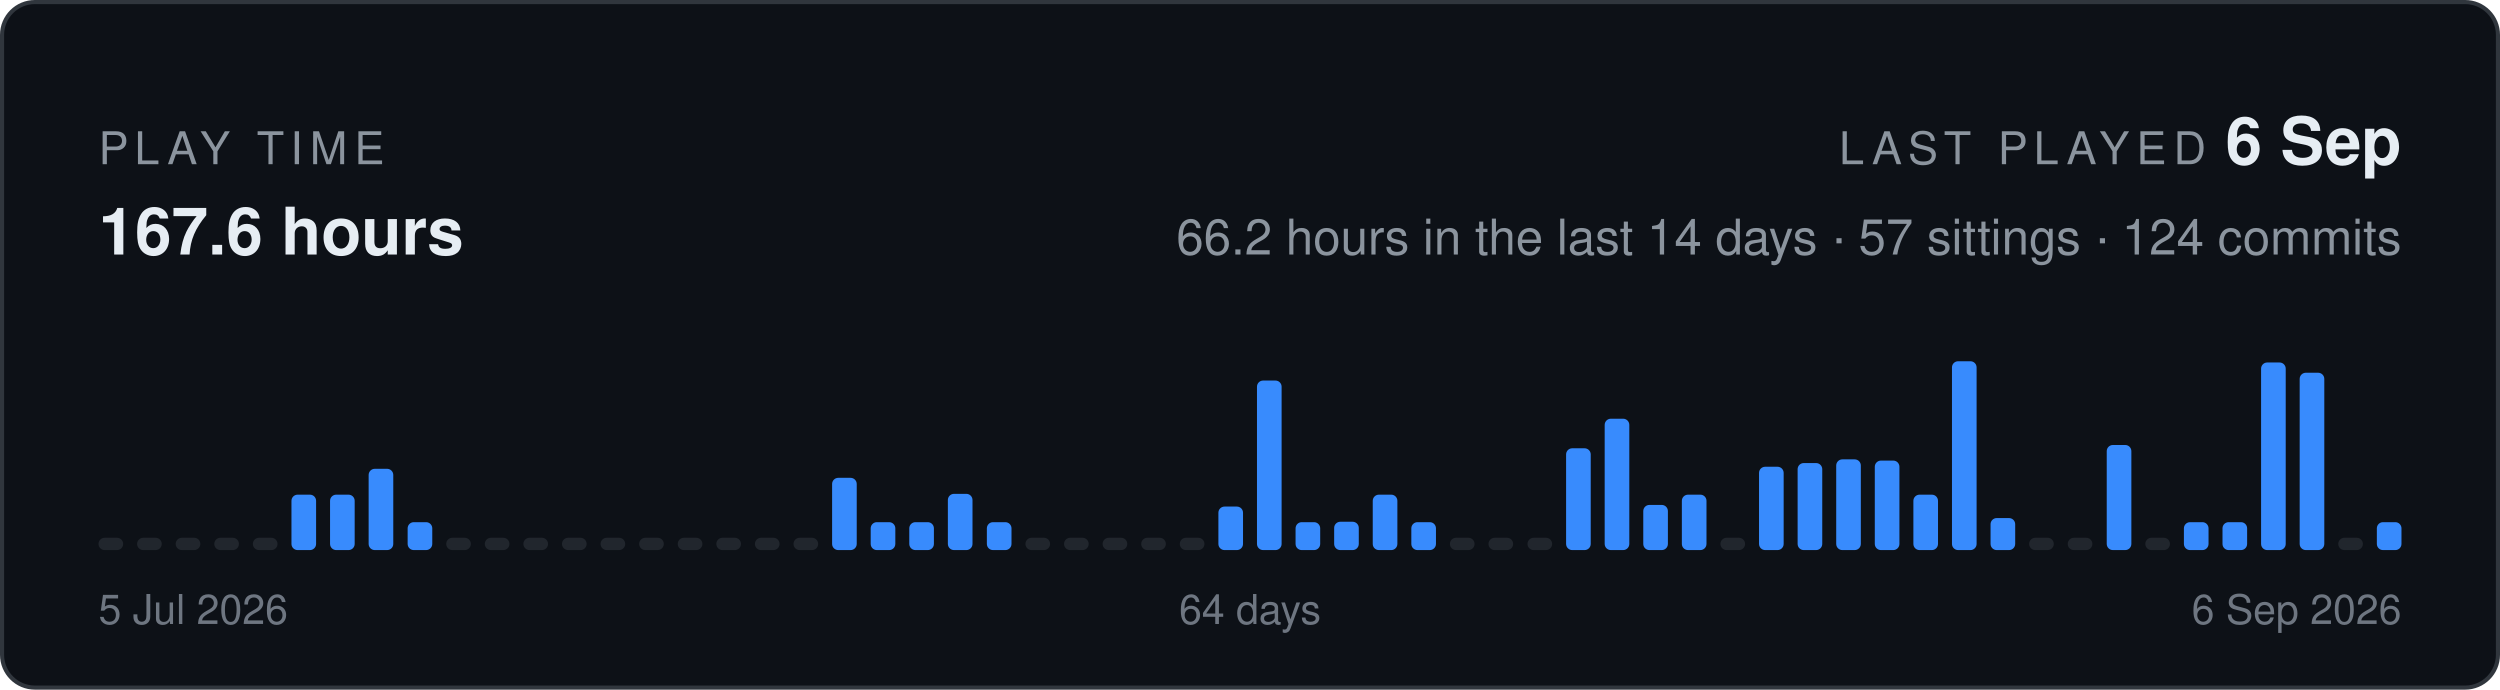
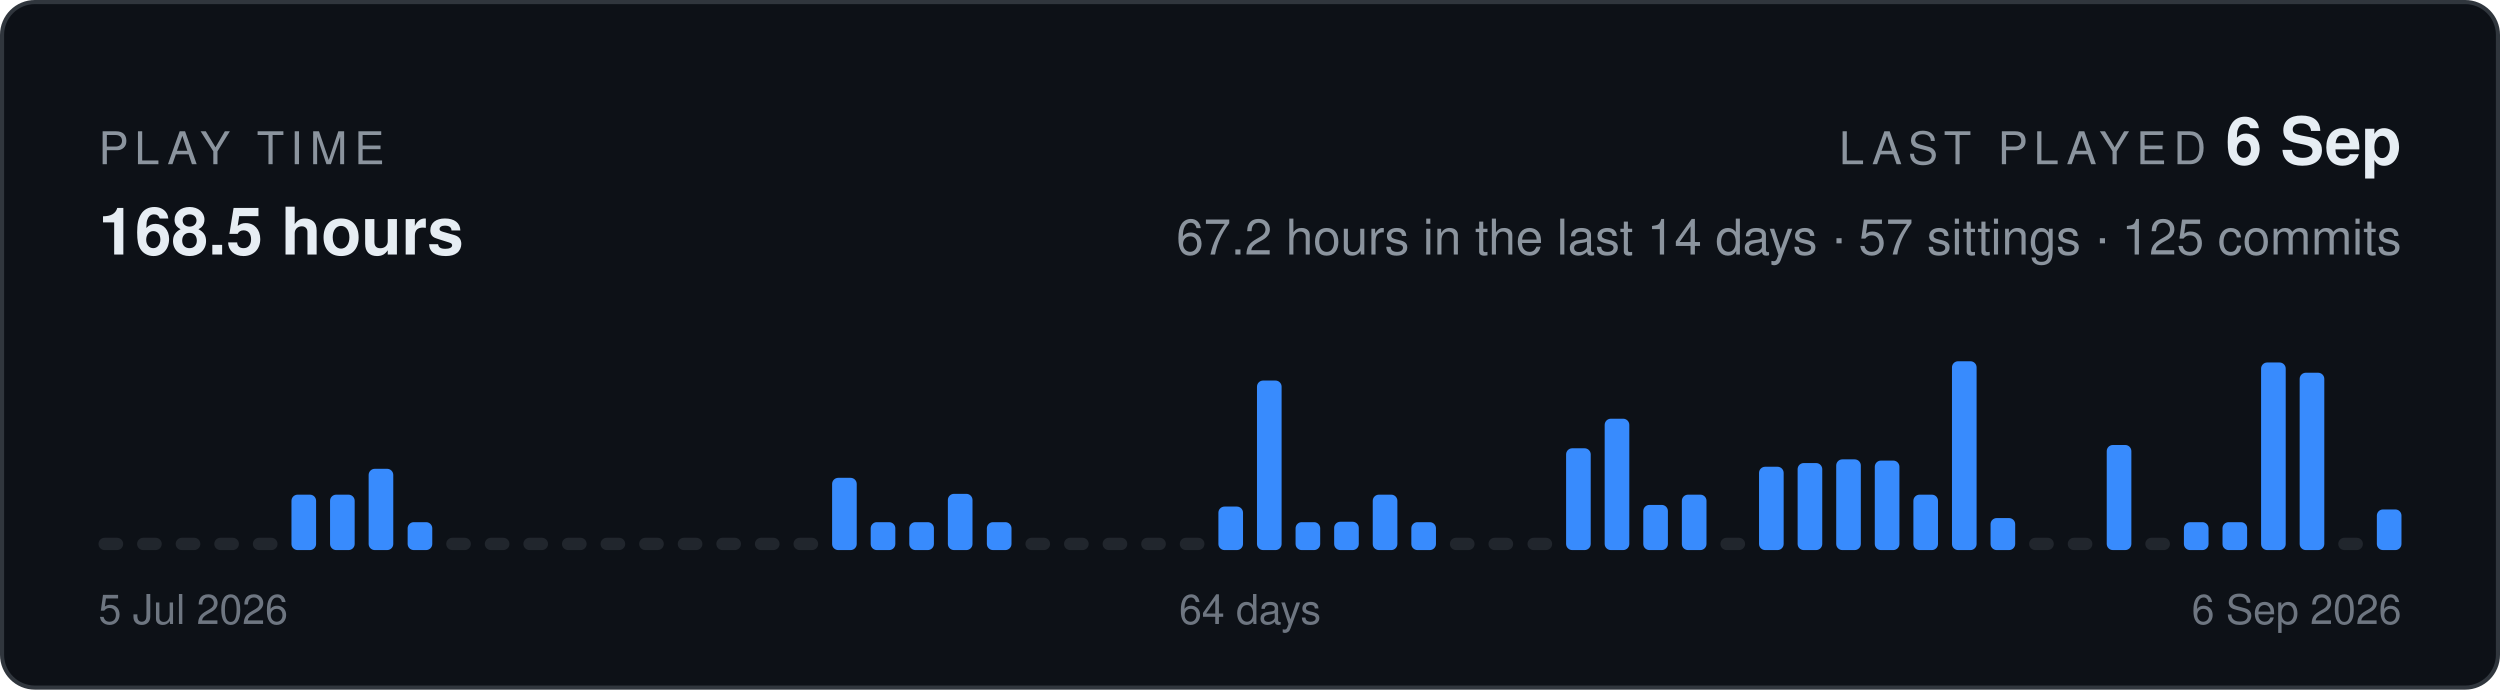
- <svg xmlns="http://www.w3.org/2000/svg" width="609" height="168" viewBox="0 0 609 168" role="img" aria-label="Play time: 167.6 hours over 124 commits, last played 6 Sep">
+ <svg xmlns="http://www.w3.org/2000/svg" width="609" height="168" viewBox="0 0 609 168" role="img" aria-label="Play time: 168.5 hours over 125 commits, last played 6 Sep">
  <style>
    .card { fill: #0d1117; stroke: #30363d }
    text { font-family: -apple-system, BlinkMacSystemFont, "Segoe UI", Helvetica, Arial, sans-serif }
    .label { font-size: 11px; letter-spacing: 1.7px; fill: #8b949e }
    .stat { font-size: 16px; font-weight: 600; letter-spacing: normal; fill: #e6edf3 }
    .note { font-size: 12px; fill: #8b949e }
    .axis { font-size: 10px; fill: #6e7681 }
    .bar { fill: #388bfd }
    .bar-quiet { fill: #21262d }
  </style>
  <rect class="card" x="0.5" y="0.5" width="608" height="167" rx="8" />
  <text class="label" x="24" y="40">PLAY TIME</text>
-   <text class="stat" x="24" y="62">167.6 hours</text>
+   <text class="stat" x="24" y="62">168.5 hours</text>
  <text class="label" x="585" y="40" text-anchor="end">LAST PLAYED <tspan class="stat">6 Sep</tspan>
  </text>
-   <text class="note" x="585" y="62" text-anchor="end">66.2 hours in the last 14 days   ·   57 sittings   ·   124 commits</text>
+   <text class="note" x="585" y="62" text-anchor="end">67.2 hours in the last 14 days   ·   57 sittings   ·   125 commits</text>
  <rect class="bar-quiet" x="24.0" y="131.0" width="6" height="3.0" rx="1.5" />
  <rect class="bar-quiet" x="33.4" y="131.0" width="6" height="3.0" rx="1.5" />
  <rect class="bar-quiet" x="42.8" y="131.0" width="6" height="3.0" rx="1.5" />
  <rect class="bar-quiet" x="52.2" y="131.0" width="6" height="3.0" rx="1.5" />
  <rect class="bar-quiet" x="61.6" y="131.0" width="6" height="3.0" rx="1.5" />
  <rect class="bar" x="71.0" y="120.5" width="6" height="13.5" rx="1.5" />
  <rect class="bar" x="80.4" y="120.5" width="6" height="13.5" rx="1.5" />
  <rect class="bar" x="89.8" y="114.2" width="6" height="19.8" rx="1.5" />
  <rect class="bar" x="99.3" y="127.2" width="6" height="6.8" rx="1.5" />
  <rect class="bar-quiet" x="108.7" y="131.0" width="6" height="3.0" rx="1.5" />
  <rect class="bar-quiet" x="118.1" y="131.0" width="6" height="3.0" rx="1.5" />
  <rect class="bar-quiet" x="127.5" y="131.0" width="6" height="3.0" rx="1.5" />
  <rect class="bar-quiet" x="136.9" y="131.0" width="6" height="3.0" rx="1.5" />
  <rect class="bar-quiet" x="146.3" y="131.0" width="6" height="3.0" rx="1.5" />
  <rect class="bar-quiet" x="155.7" y="131.0" width="6" height="3.0" rx="1.5" />
  <rect class="bar-quiet" x="165.1" y="131.0" width="6" height="3.0" rx="1.5" />
  <rect class="bar-quiet" x="174.5" y="131.0" width="6" height="3.0" rx="1.5" />
  <rect class="bar-quiet" x="183.9" y="131.0" width="6" height="3.0" rx="1.5" />
  <rect class="bar-quiet" x="193.3" y="131.0" width="6" height="3.0" rx="1.5" />
  <rect class="bar" x="202.7" y="116.4" width="6" height="17.6" rx="1.5" />
  <rect class="bar" x="212.1" y="127.2" width="6" height="6.8" rx="1.5" />
  <rect class="bar" x="221.5" y="127.2" width="6" height="6.8" rx="1.5" />
  <rect class="bar" x="230.9" y="120.3" width="6" height="13.7" rx="1.5" />
  <rect class="bar" x="240.4" y="127.2" width="6" height="6.8" rx="1.5" />
  <rect class="bar-quiet" x="249.8" y="131.0" width="6" height="3.0" rx="1.5" />
  <rect class="bar-quiet" x="259.2" y="131.0" width="6" height="3.0" rx="1.5" />
  <rect class="bar-quiet" x="268.6" y="131.0" width="6" height="3.0" rx="1.5" />
  <rect class="bar-quiet" x="278.0" y="131.0" width="6" height="3.0" rx="1.5" />
  <rect class="bar-quiet" x="287.4" y="131.0" width="6" height="3.0" rx="1.5" />
  <rect class="bar" x="296.8" y="123.4" width="6" height="10.6" rx="1.5" />
  <rect class="bar" x="306.2" y="92.7" width="6" height="41.3" rx="1.5" />
  <rect class="bar" x="315.6" y="127.2" width="6" height="6.8" rx="1.5" />
  <rect class="bar" x="325.0" y="127.1" width="6" height="6.9" rx="1.5" />
  <rect class="bar" x="334.4" y="120.5" width="6" height="13.5" rx="1.5" />
  <rect class="bar" x="343.8" y="127.2" width="6" height="6.8" rx="1.5" />
  <rect class="bar-quiet" x="353.2" y="131.0" width="6" height="3.0" rx="1.5" />
  <rect class="bar-quiet" x="362.6" y="131.0" width="6" height="3.0" rx="1.5" />
  <rect class="bar-quiet" x="372.1" y="131.0" width="6" height="3.0" rx="1.5" />
  <rect class="bar" x="381.5" y="109.2" width="6" height="24.8" rx="1.5" />
  <rect class="bar" x="390.9" y="102.0" width="6" height="32.0" rx="1.5" />
  <rect class="bar" x="400.3" y="123.0" width="6" height="11.0" rx="1.5" />
  <rect class="bar" x="409.7" y="120.5" width="6" height="13.5" rx="1.5" />
  <rect class="bar-quiet" x="419.1" y="131.0" width="6" height="3.0" rx="1.5" />
  <rect class="bar" x="428.5" y="113.7" width="6" height="20.3" rx="1.5" />
  <rect class="bar" x="437.9" y="112.8" width="6" height="21.2" rx="1.5" />
  <rect class="bar" x="447.3" y="111.9" width="6" height="22.1" rx="1.5" />
  <rect class="bar" x="456.7" y="112.2" width="6" height="21.8" rx="1.5" />
  <rect class="bar" x="466.1" y="120.5" width="6" height="13.5" rx="1.5" />
  <rect class="bar" x="475.5" y="88.0" width="6" height="46.0" rx="1.5" />
  <rect class="bar" x="484.9" y="126.2" width="6" height="7.8" rx="1.5" />
  <rect class="bar-quiet" x="494.3" y="131.0" width="6" height="3.0" rx="1.5" />
  <rect class="bar-quiet" x="503.7" y="131.0" width="6" height="3.0" rx="1.5" />
  <rect class="bar" x="513.2" y="108.4" width="6" height="25.6" rx="1.5" />
  <rect class="bar-quiet" x="522.6" y="131.0" width="6" height="3.0" rx="1.5" />
  <rect class="bar" x="532.0" y="127.2" width="6" height="6.8" rx="1.5" />
  <rect class="bar" x="541.4" y="127.2" width="6" height="6.8" rx="1.5" />
  <rect class="bar" x="550.8" y="88.3" width="6" height="45.7" rx="1.5" />
  <rect class="bar" x="560.2" y="90.8" width="6" height="43.2" rx="1.5" />
  <rect class="bar-quiet" x="569.6" y="131.0" width="6" height="3.0" rx="1.5" />
-   <rect class="bar" x="579.0" y="127.2" width="6" height="6.8" rx="1.5" />
+   <rect class="bar" x="579.0" y="124.1" width="6" height="9.9" rx="1.5" />
  <text class="axis" x="24" y="152">5 Jul 2026</text>
  <text class="axis" x="304.5" y="152" text-anchor="middle">64 days</text>
  <text class="axis" x="585" y="152" text-anchor="end">6 Sep 2026</text>
</svg>
